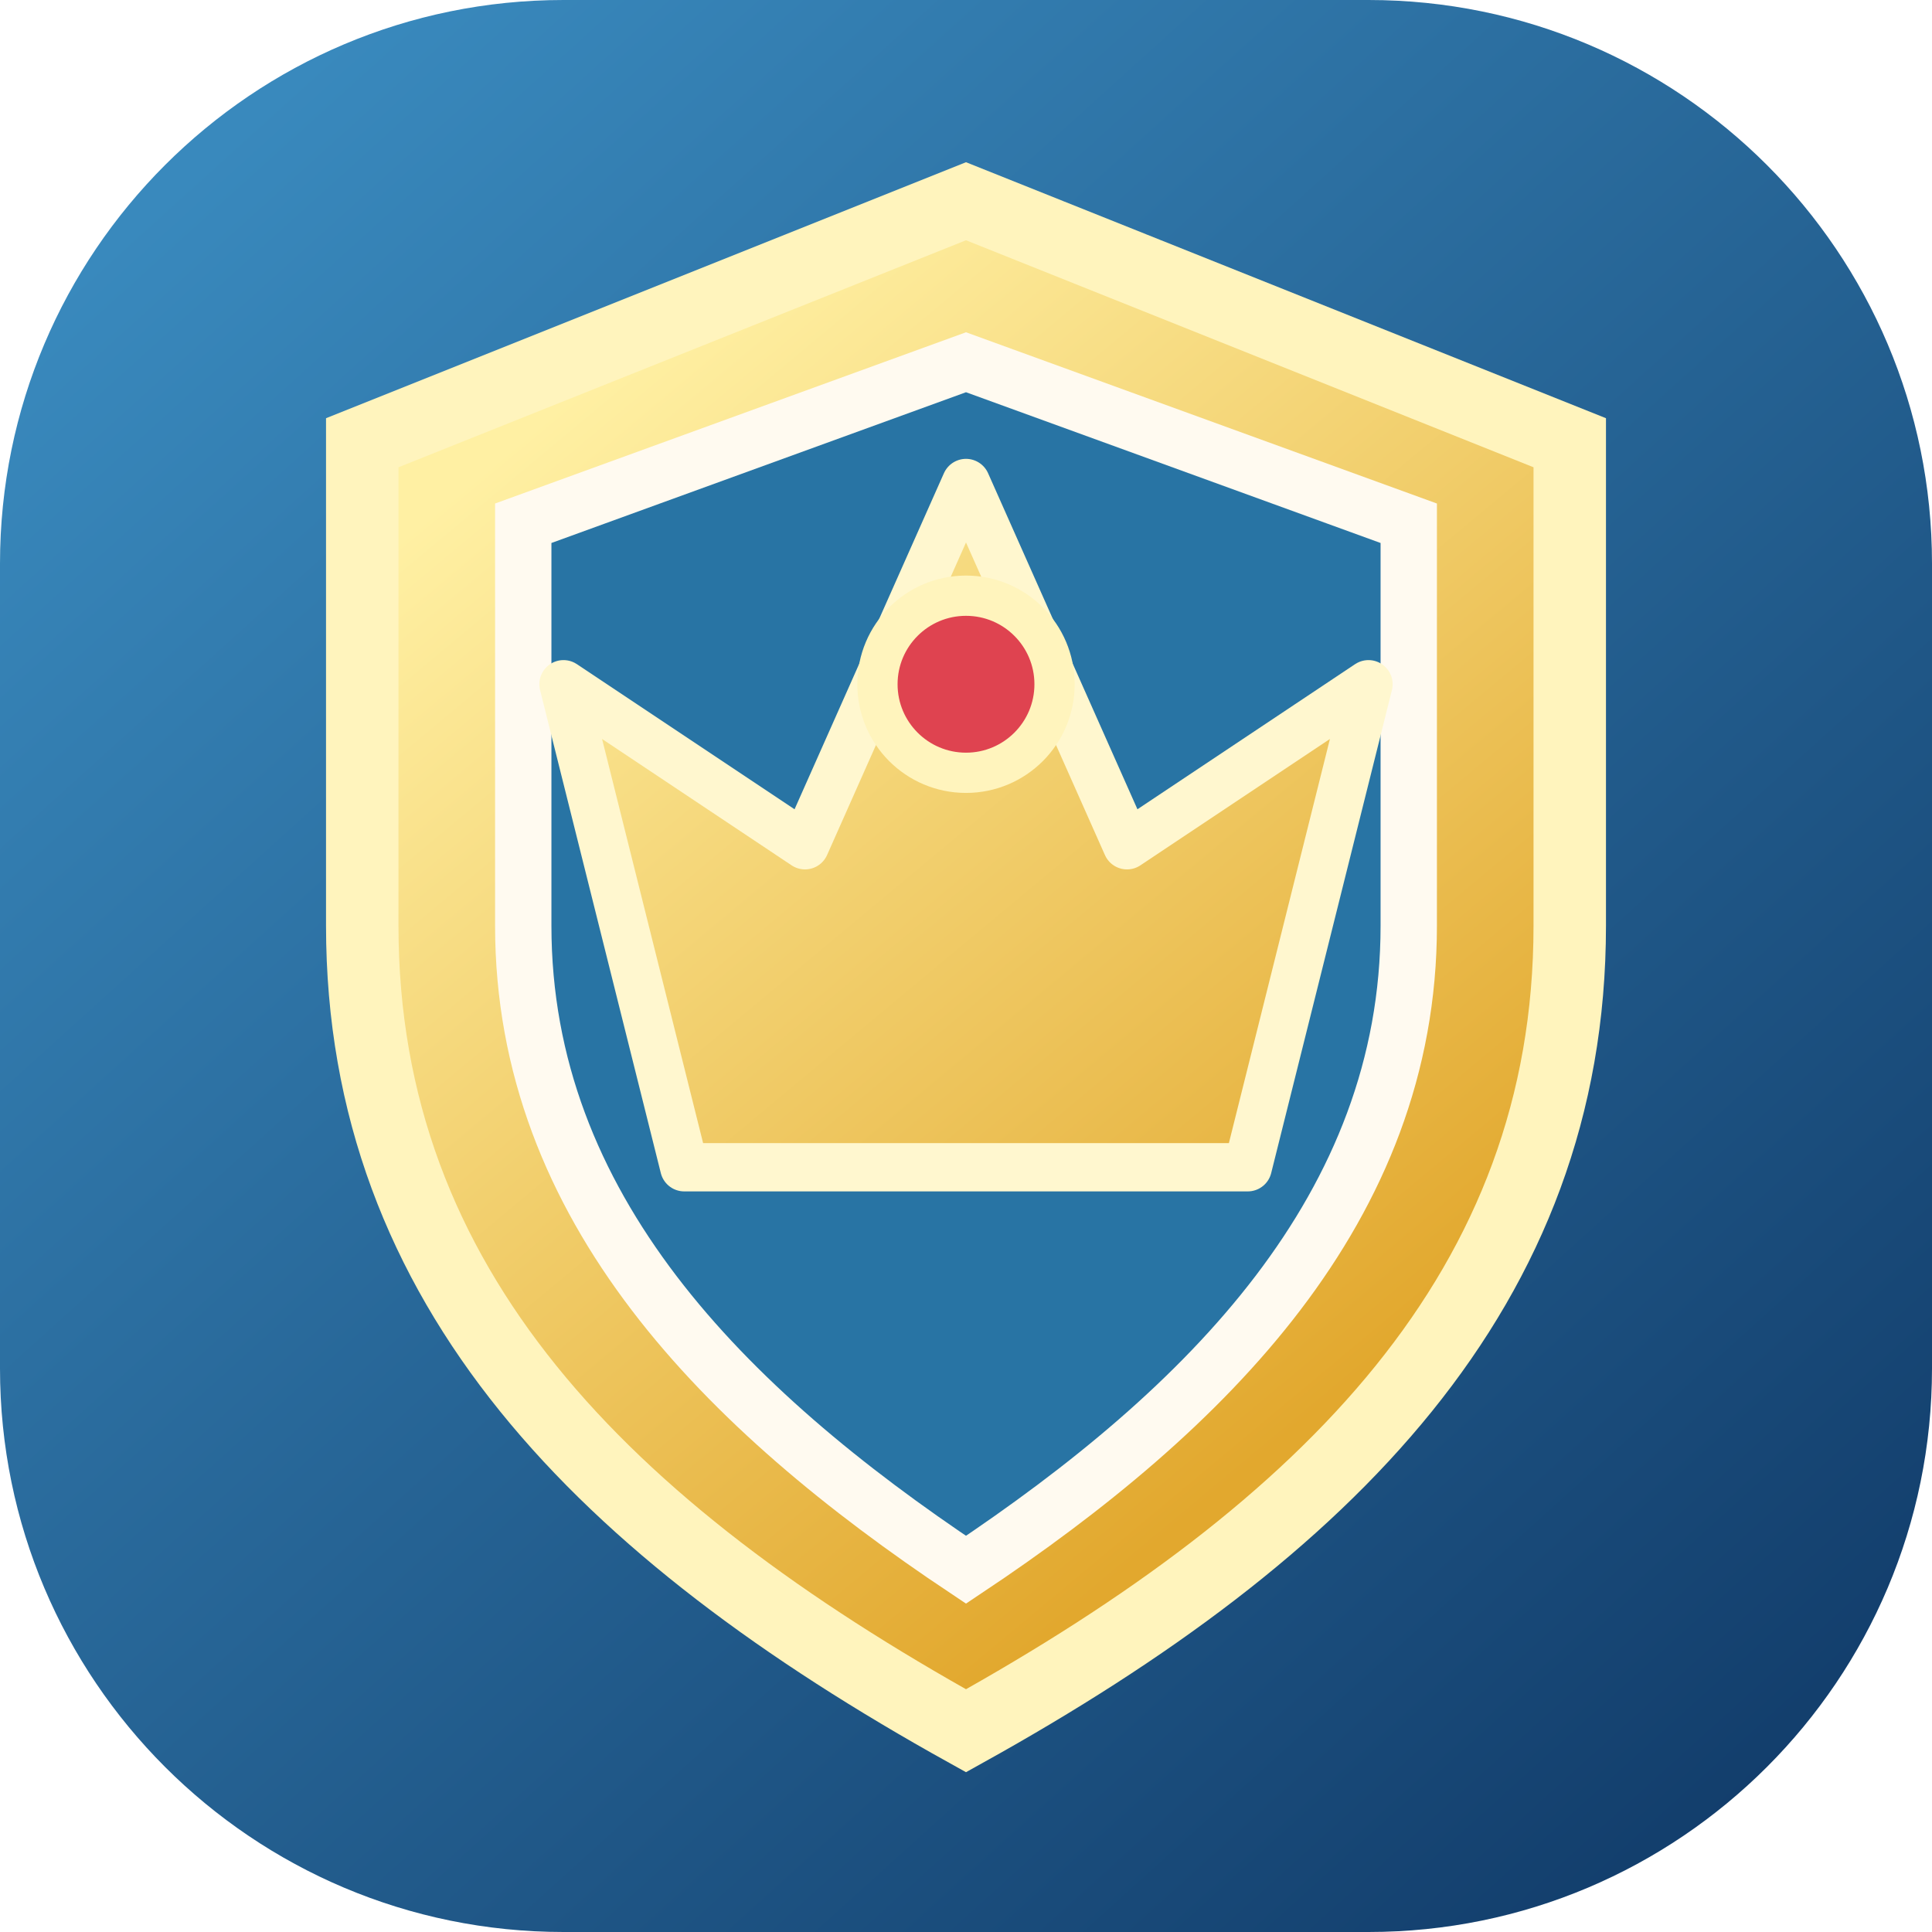
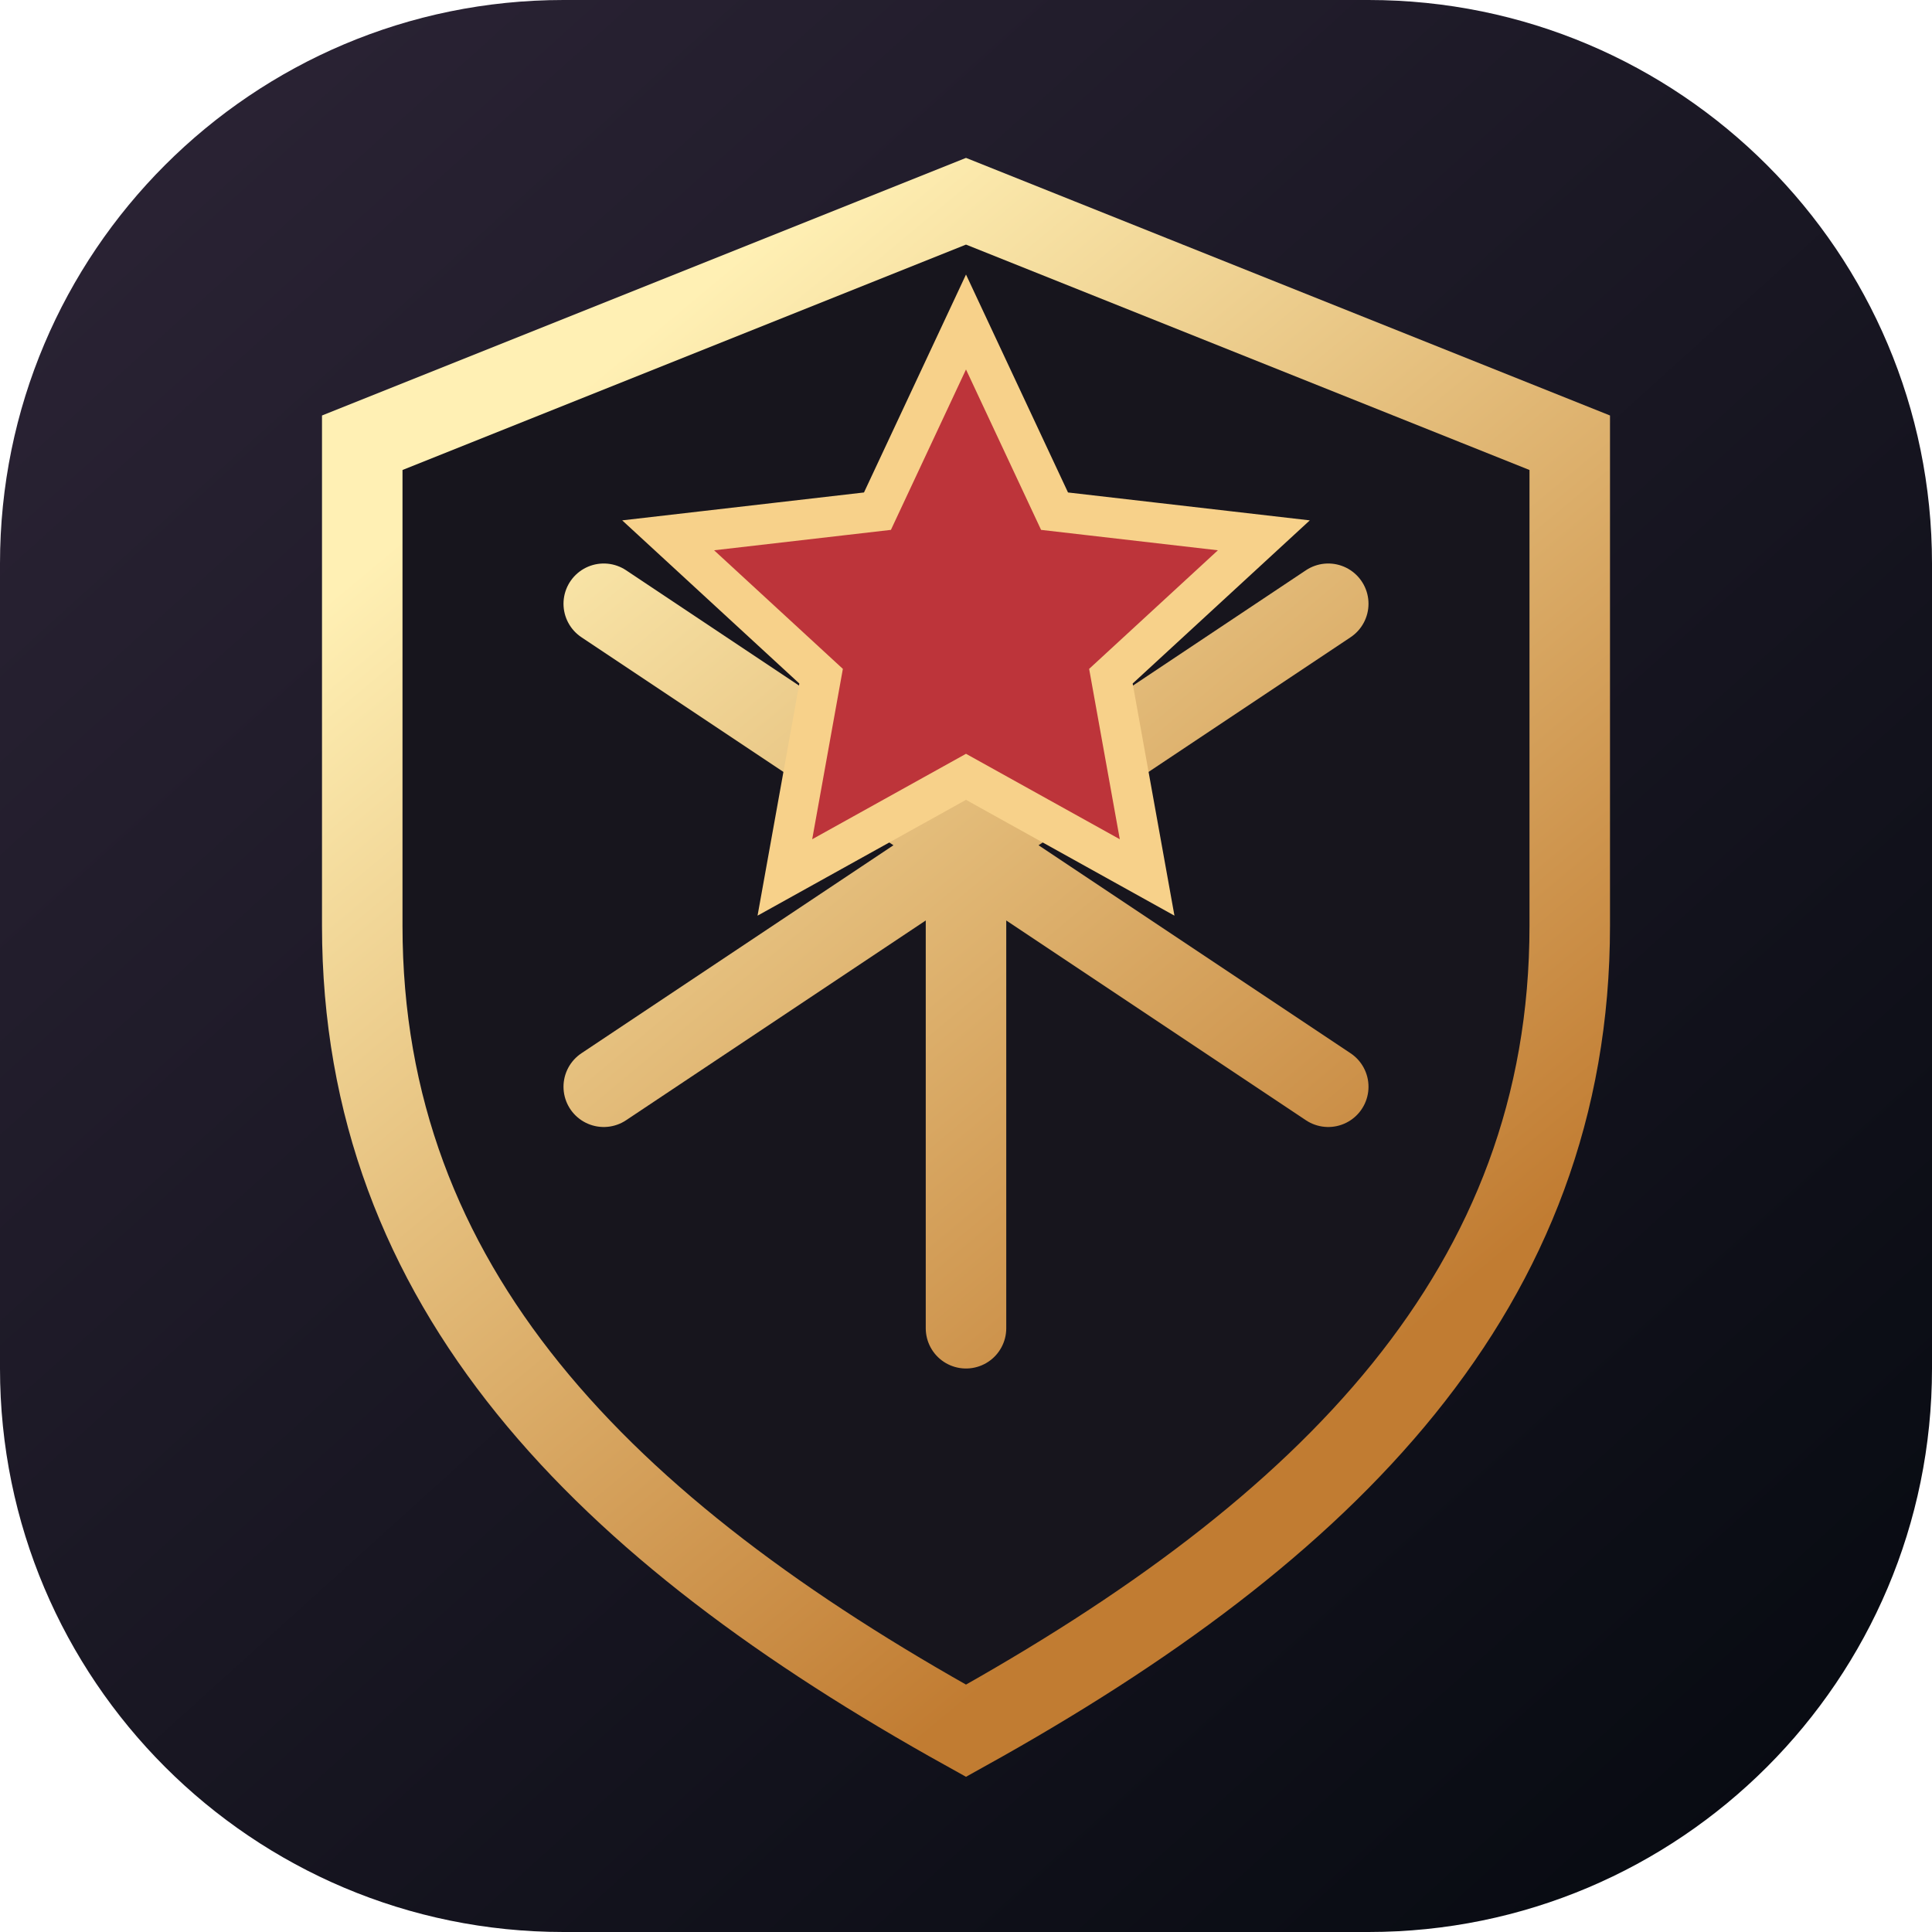
<svg xmlns="http://www.w3.org/2000/svg" viewBox="0 0 48 48">
  <defs>
-     <linearGradient id="blue" x1="5" y1="4" x2="43" y2="46" gradientUnits="userSpaceOnUse">
-       <stop stop-color="#3989bd" />
-       <stop offset="1" stop-color="#123d6b" />
+     <linearGradient id="night" x1="5" y1="4" x2="43" y2="46" gradientUnits="userSpaceOnUse">
+       <stop stop-color="#292233" />
+       <stop offset="1" stop-color="#080b12" />
    </linearGradient>
    <linearGradient id="gold" x1="14" y1="10" x2="34" y2="34" gradientUnits="userSpaceOnUse">
-       <stop stop-color="#fff0a3" />
-       <stop offset="1" stop-color="#e2a82e" />
+       <stop stop-color="#fff0b4" />
+       <stop offset="1" stop-color="#c17c32" />
    </linearGradient>
  </defs>
-   <rect width="48" height="48" rx="14" fill="url(#blue)" />
-   <path d="M24 5 39 11v12c0 9-6 15-15 20C15 38 9 32 9 23V11l15-6Z" fill="url(#gold)" stroke="#fff4bd" stroke-width="1.8" />
-   <path d="M24 9 35 13v10c0 7-5 12-11 16-6-4-11-9-11-16V13l11-4Z" fill="#2874a4" stroke="#fffaf0" stroke-width="1.4" />
-   <path d="m14 17 6 4 4-9 4 9 6-4-3 12H17l-3-12Z" fill="url(#gold)" stroke="#fff7cf" stroke-width="1.2" stroke-linejoin="round" />
-   <circle cx="24" cy="17" r="2.2" fill="#df4350" stroke="#fff4bd" stroke-width="1" />
+   <rect width="48" height="48" rx="14" fill="url(#night)" />
+   <path d="M24 5 39 11v12c0 9-6 15-15 20C15 38 9 32 9 23V11l15-6Z" fill="#17151d" stroke="url(#gold)" stroke-width="2" />
+   <path d="M24 10v23M15 15l18 12M33 15 15 27" stroke="url(#gold)" stroke-width="2" stroke-linecap="round" />
+   <path d="m24 8 2.2 4.7 5.2.6-3.8 3.5.9 5-4.5-2.5-4.5 2.5.9-5-3.8-3.5 5.2-.6L24 8Z" fill="#bd343a" stroke="#f7d18a" stroke-width="1" />
</svg>
